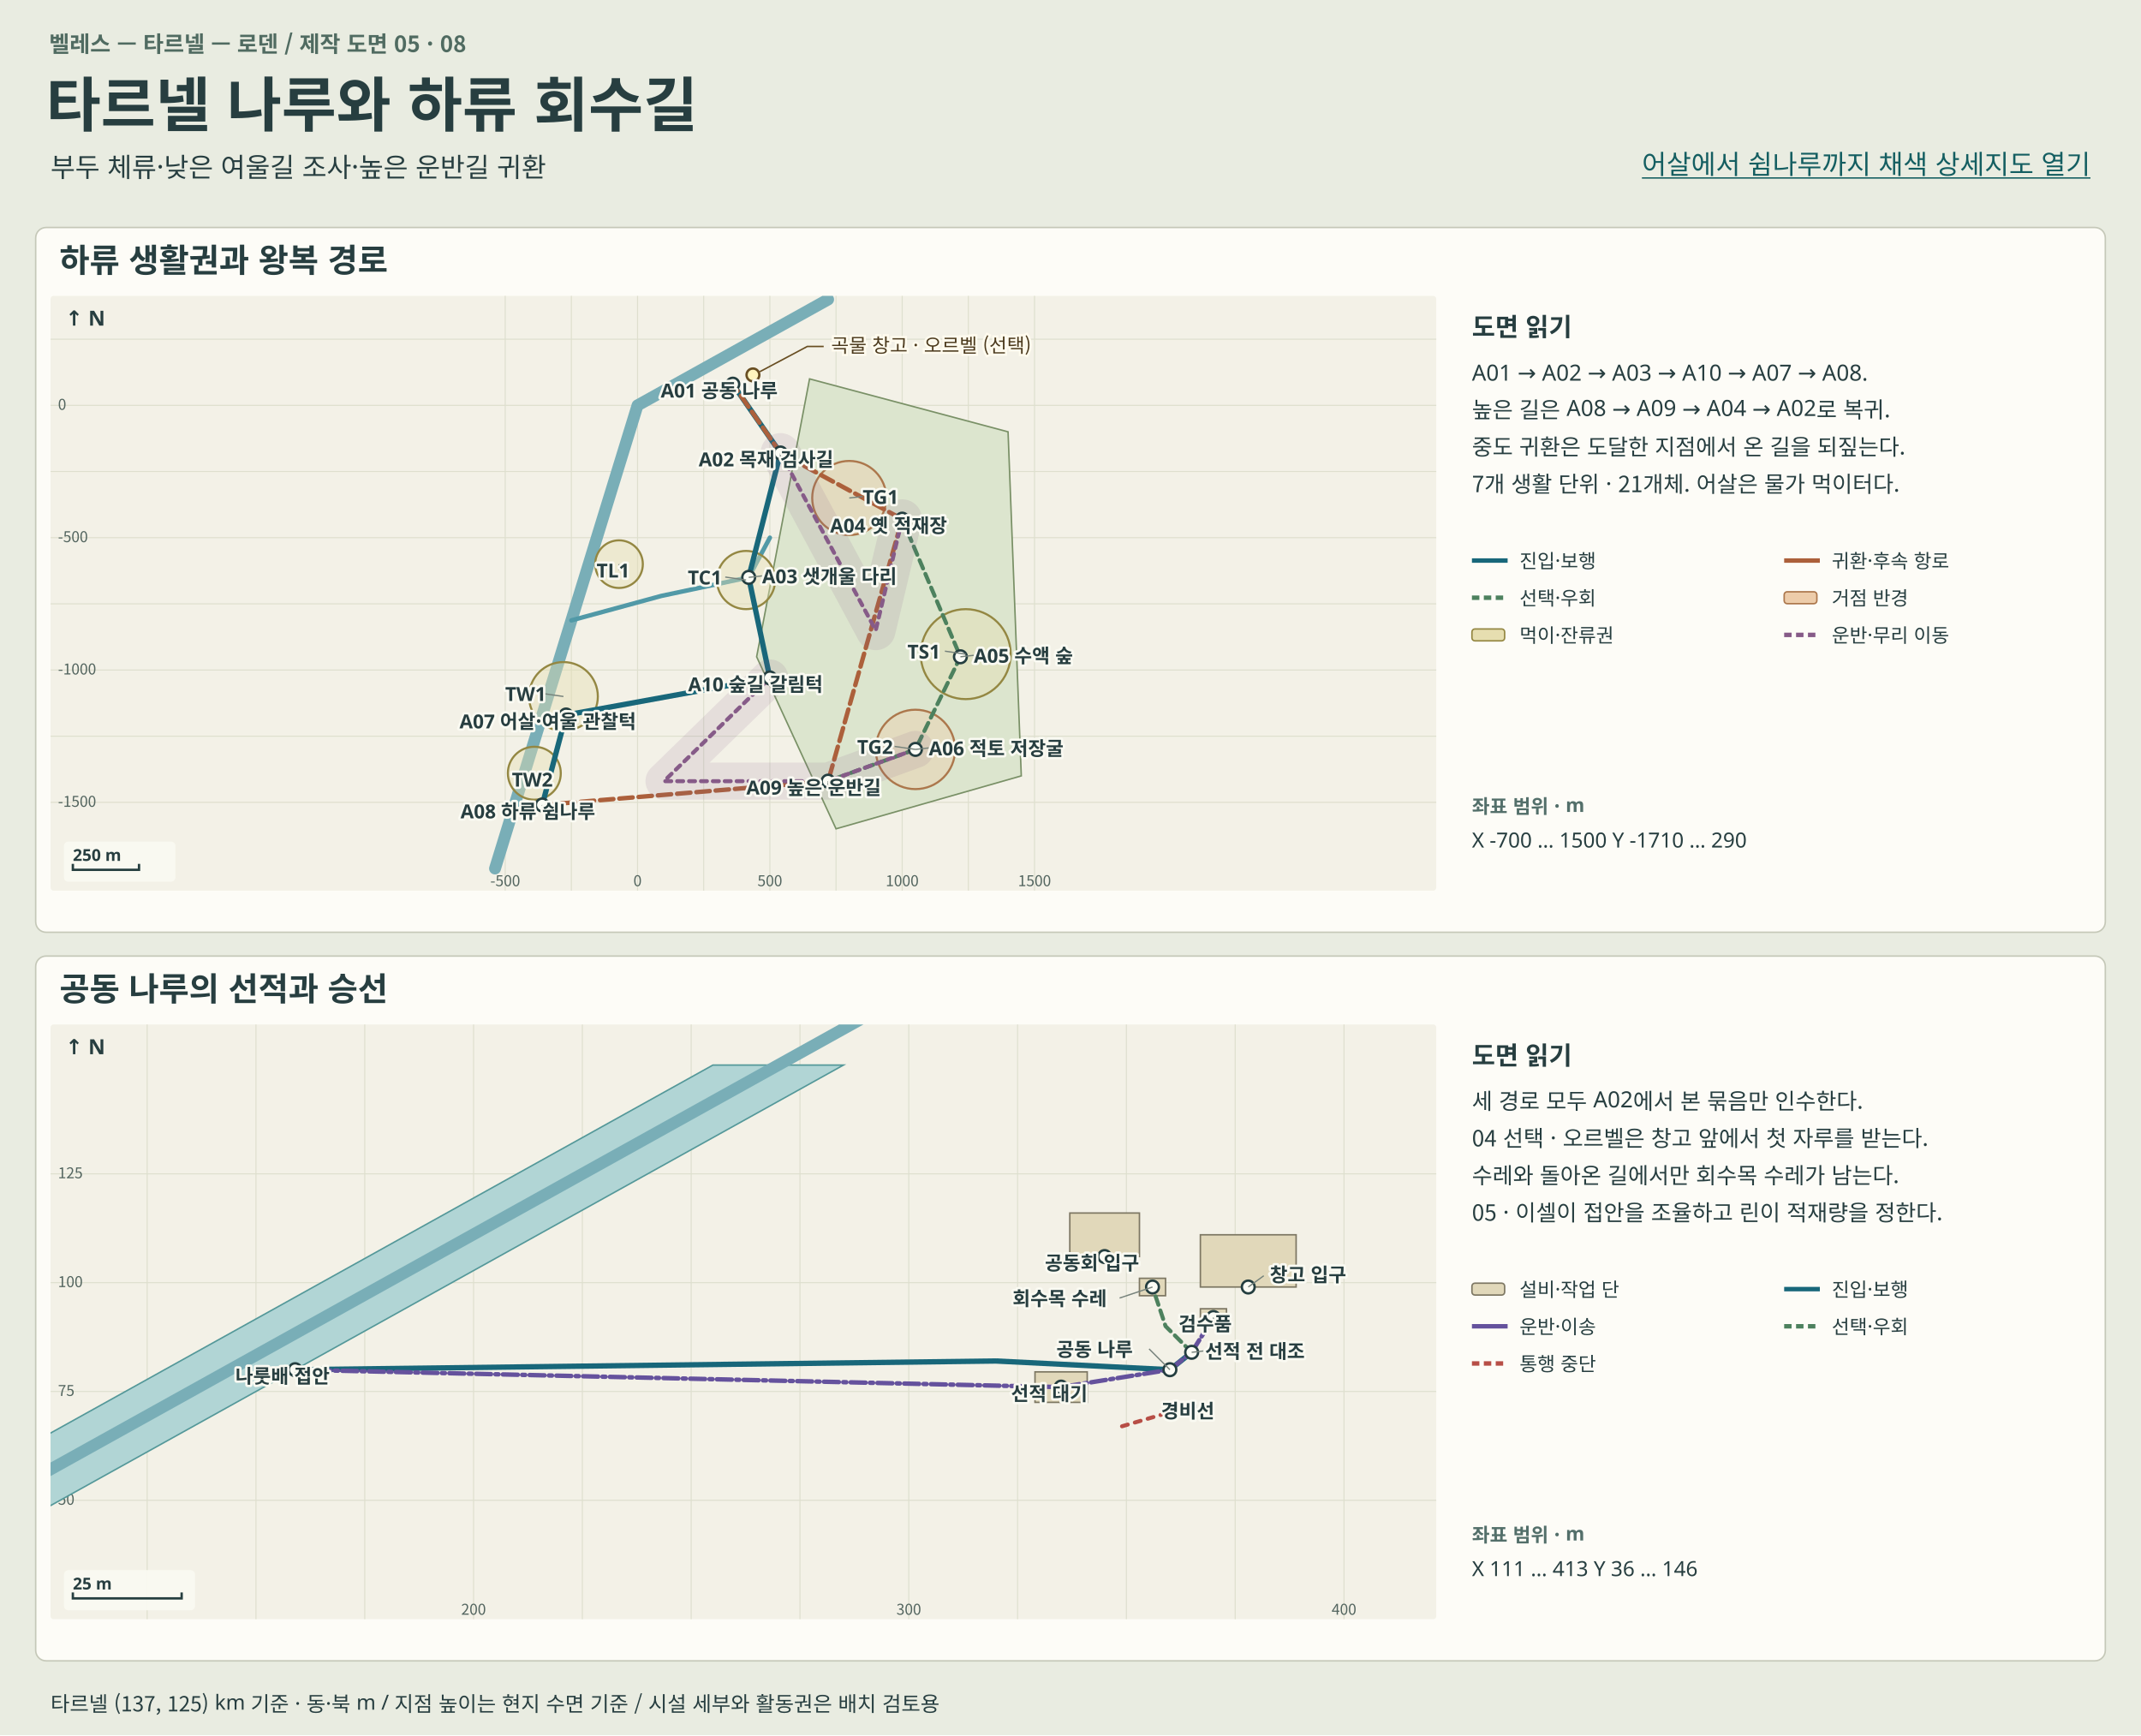
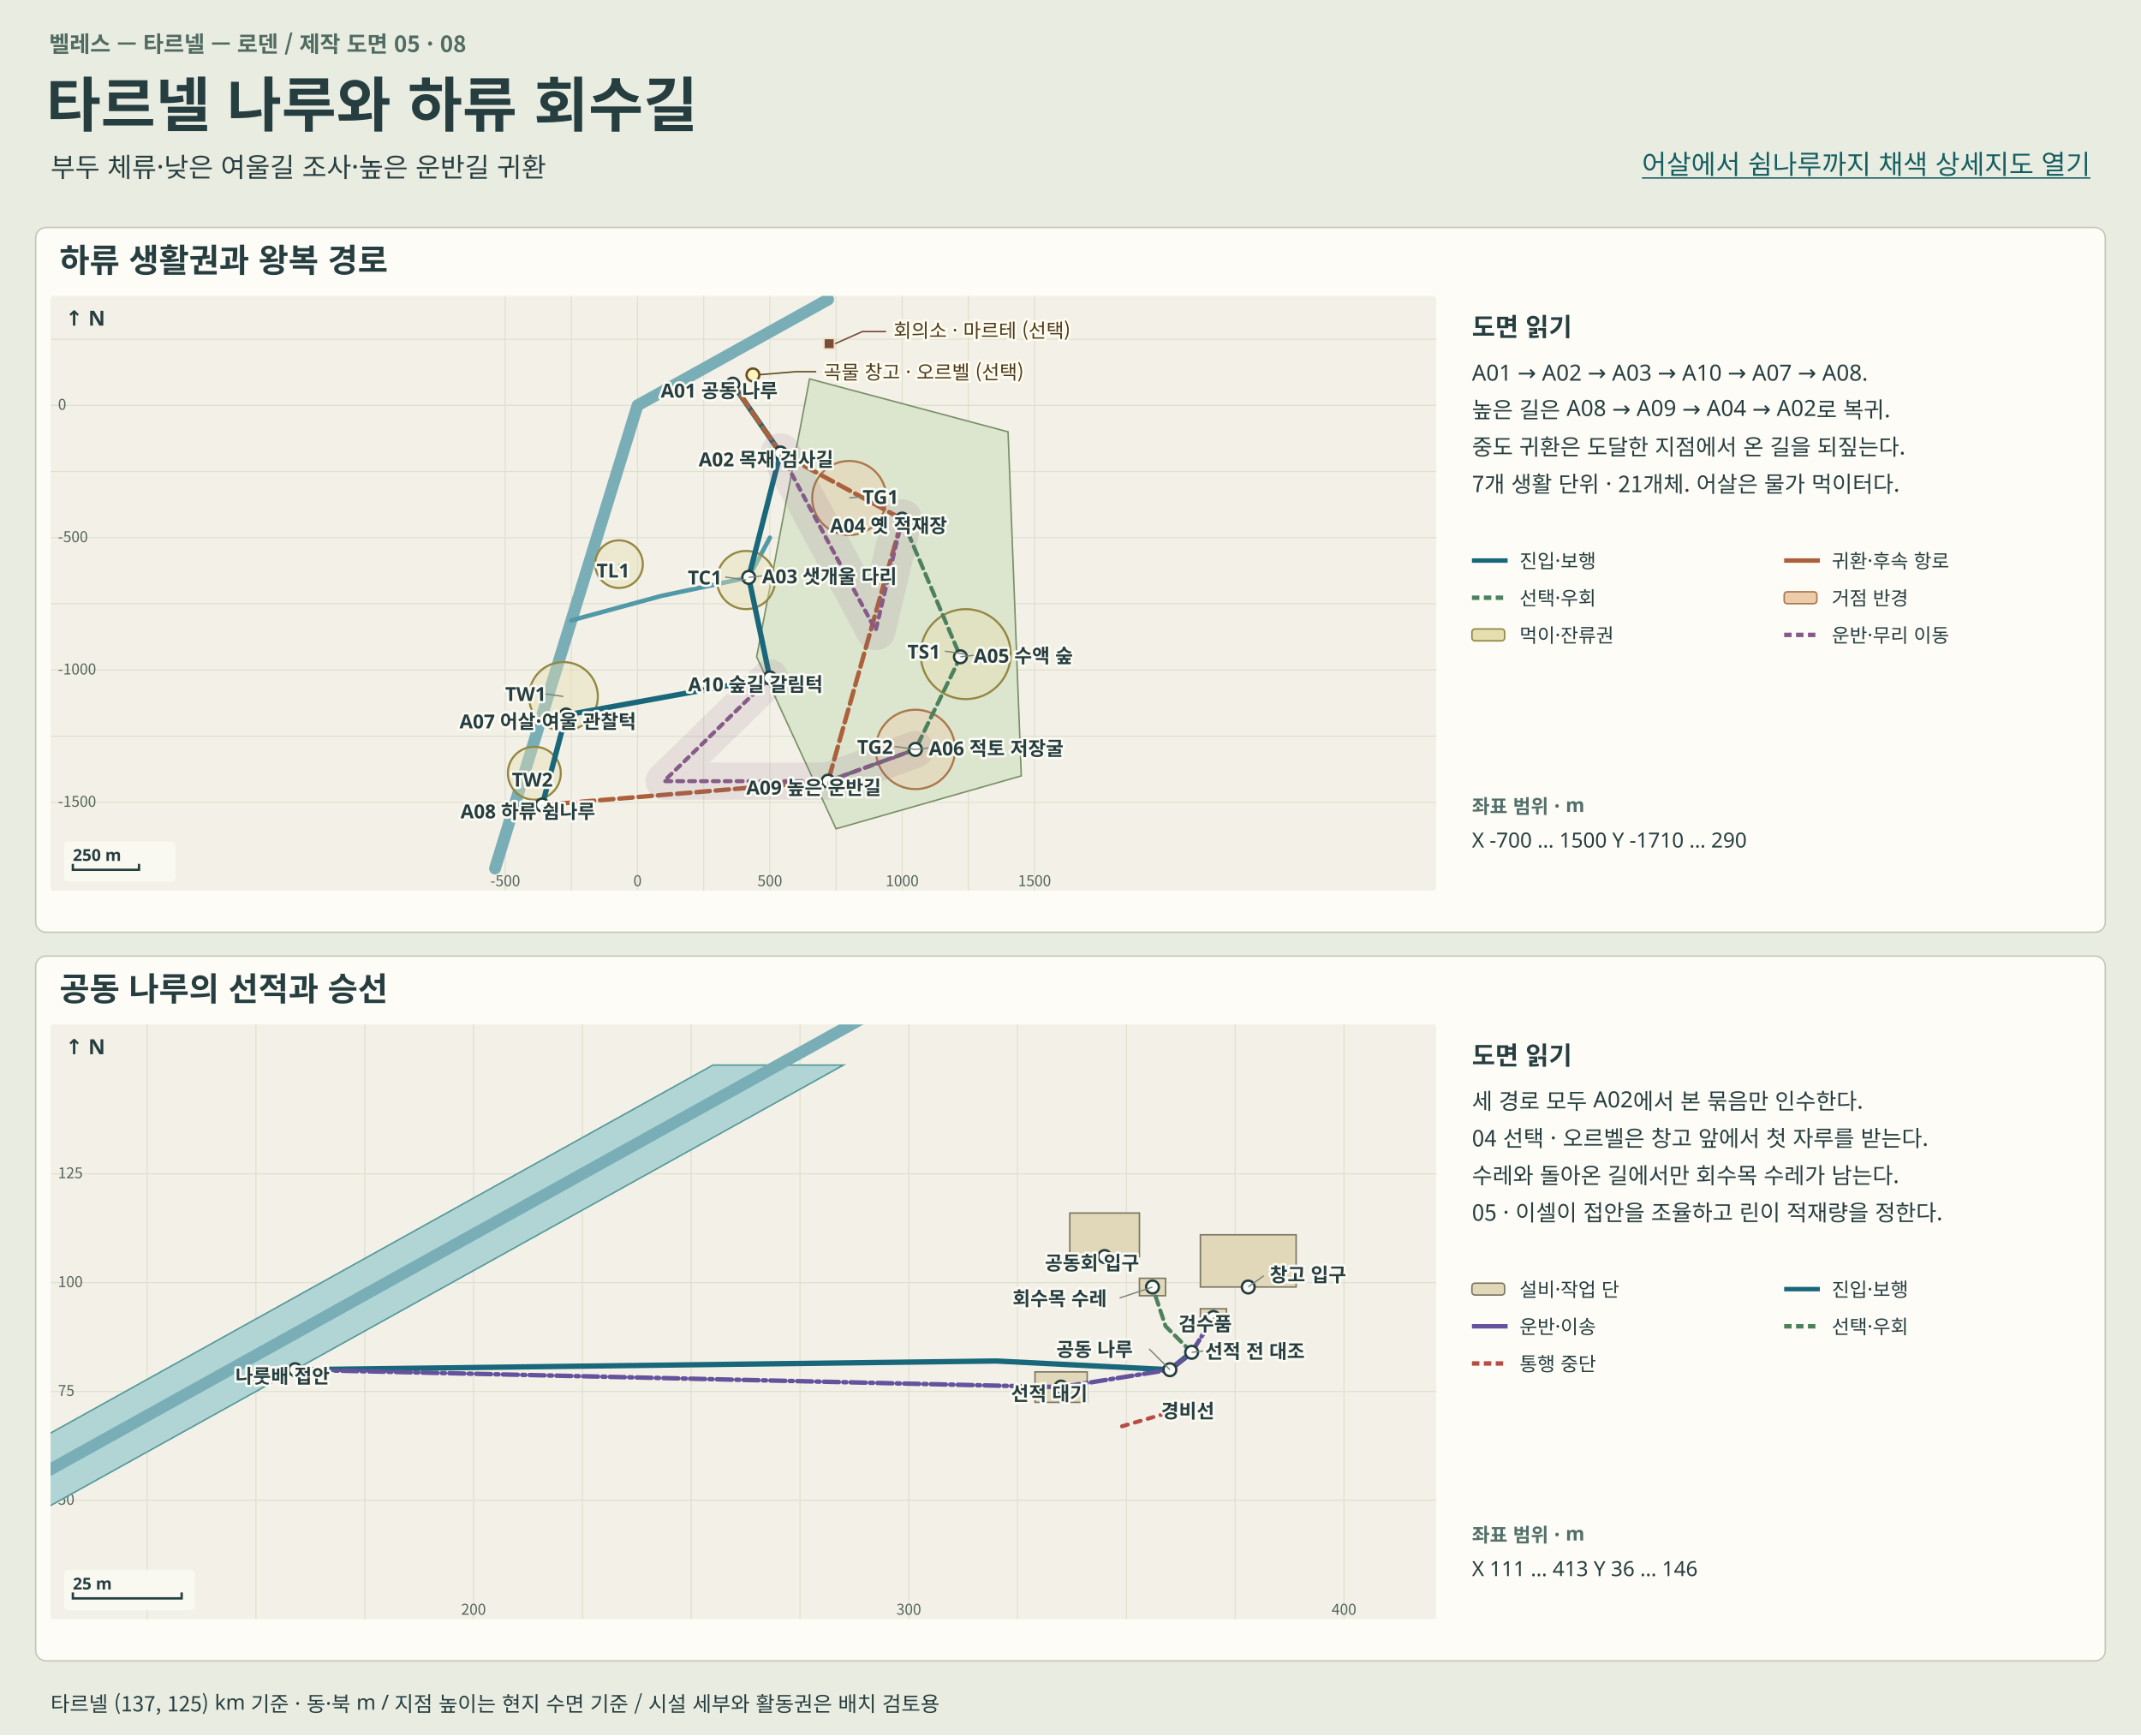
<svg xmlns="http://www.w3.org/2000/svg" width="1440" height="1167" viewBox="0 0 1440 1167" font-family="Malgun Gothic, sans-serif" xml:lang="ko">
  <rect width="1440" height="1167" fill="#e9ece1" />
  <text x="33" y="35" font-size="15" font-weight="600" fill="#506b61">벨레스 — 타르넬 — 로덴   /   제작 도면 05  ·  08</text>
  <text x="31" y="85" font-size="40" font-weight="750" fill="#273e40">타르넬 나루와 하류 회수길</text>
  <text x="34" y="119" font-size="18" font-weight="400" fill="#273e40">부두 체류·낮은 여울길 조사·높은 운반길 귀환</text>
  <a href="05-tarnel-lower.html">
    <text x="1406" y="117" text-anchor="end" font-size="18" fill="#145e61" text-decoration="underline">어살에서 쉼나루까지 채색 상세지도 열기</text>
  </a>
  <view id="detail-1" viewBox="0 145 1440 490" />
  <g transform="translate(0 145)">
    <rect x="24" y="8" width="1392" height="474" rx="7" fill="#fdfcf7" stroke="#c5c8b8" />
    <text x="40" y="38" font-size="22" font-weight="700" fill="#273e40">하류 생활권과 왕복 경로</text>
    <rect x="34" y="54" width="932" height="400" fill="#f3f1e7" rx="2" />
    <defs>
      <clipPath id="clip0">
        <rect x="34" y="54" width="932" height="400" />
      </clipPath>
    </defs>
    <g clip-path="url(#clip0)">
      <line x1="339.8" y1="54" x2="339.8" y2="454" stroke="#dedfce" stroke-width="0.7" />
      <line x1="384.3" y1="54" x2="384.3" y2="454" stroke="#dedfce" stroke-width="0.7" />
      <line x1="428.8" y1="54" x2="428.8" y2="454" stroke="#dedfce" stroke-width="0.7" />
      <line x1="473.3" y1="54" x2="473.3" y2="454" stroke="#dedfce" stroke-width="0.7" />
      <line x1="517.8" y1="54" x2="517.8" y2="454" stroke="#dedfce" stroke-width="0.7" />
      <line x1="562.3" y1="54" x2="562.3" y2="454" stroke="#dedfce" stroke-width="0.7" />
      <line x1="606.8" y1="54" x2="606.8" y2="454" stroke="#dedfce" stroke-width="0.7" />
      <line x1="651.3" y1="54" x2="651.3" y2="454" stroke="#dedfce" stroke-width="0.7" />
      <line x1="695.8" y1="54" x2="695.8" y2="454" stroke="#dedfce" stroke-width="0.7" />
      <line x1="34" y1="394.62" x2="966" y2="394.62" stroke="#dedfce" stroke-width="0.7" />
      <line x1="34" y1="350.12" x2="966" y2="350.12" stroke="#dedfce" stroke-width="0.7" />
      <line x1="34" y1="305.62" x2="966" y2="305.62" stroke="#dedfce" stroke-width="0.7" />
      <line x1="34" y1="261.12" x2="966" y2="261.12" stroke="#dedfce" stroke-width="0.7" />
      <line x1="34" y1="216.62" x2="966" y2="216.62" stroke="#dedfce" stroke-width="0.7" />
      <line x1="34" y1="172.12" x2="966" y2="172.12" stroke="#dedfce" stroke-width="0.7" />
      <line x1="34" y1="127.62" x2="966" y2="127.62" stroke="#dedfce" stroke-width="0.7" />
      <line x1="34" y1="83.12" x2="966" y2="83.12" stroke="#dedfce" stroke-width="0.7" />
      <text x="339.8" y="451" font-size="10" font-weight="400" fill="#53655f" text-anchor="middle">-500</text>
      <text x="428.8" y="451" font-size="10" font-weight="400" fill="#53655f" text-anchor="middle">0</text>
      <text x="517.8" y="451" font-size="10" font-weight="400" fill="#53655f" text-anchor="middle">500</text>
      <text x="606.8" y="451" font-size="10" font-weight="400" fill="#53655f" text-anchor="middle">1000</text>
      <text x="695.8" y="451" font-size="10" font-weight="400" fill="#53655f" text-anchor="middle">1500</text>
      <text x="39" y="397.62" font-size="10" font-weight="400" fill="#53655f">-1500</text>
      <text x="39" y="308.62" font-size="10" font-weight="400" fill="#53655f">-1000</text>
      <text x="39" y="219.62" font-size="10" font-weight="400" fill="#53655f">-500</text>
      <text x="39" y="130.62" font-size="10" font-weight="400" fill="#53655f">0</text>
      <g data-feature="T-wood">
        <polygon points="544.5,109.82 678,145.42 686.9,376.82 562.3,412.42 508.9,296.72" fill="#dce5ce" stroke="#799066" fill-opacity="1" stroke-width="1" stroke-dasharray="none" />
      </g>
      <g data-feature="T-river">
        <polyline points="556.96,56.42 428.8,127.62 401.415,216.62 374.031,305.62 332.954,439.12" stroke="#79aeb7" stroke-width="8" stroke-linecap="round" stroke-linejoin="round" stroke-dasharray="none" fill="none" />
      </g>
      <g data-feature="T-stream">
        <polyline points="517.8,216.62 503.56,243.32 444.82,255.78 384.3,272.245" stroke="#5199a7" stroke-width="3" stroke-linecap="round" stroke-linejoin="round" stroke-dasharray="none" fill="none" />
      </g>
      <g data-feature="TG1">
        <circle cx="571.2" cy="189.92" r="24.92" fill="#edccaa" fill-opacity="0.42" stroke="#ac774c" stroke-width="1.4" />
      </g>
      <g data-feature="TG2">
        <circle cx="615.7" cy="359.02" r="26.7" fill="#edccaa" fill-opacity="0.42" stroke="#ac774c" stroke-width="1.4" />
      </g>
      <g data-feature="TW1">
        <circle cx="378.96" cy="323.42" r="23.14" fill="#e6deb0" fill-opacity="0.42" stroke="#948742" stroke-width="1.4" />
      </g>
      <g data-feature="TW2">
        <circle cx="359.38" cy="375.04" r="17.8" fill="#e6deb0" fill-opacity="0.42" stroke="#948742" stroke-width="1.4" />
      </g>
      <g data-feature="TS1">
        <circle cx="649.52" cy="294.94" r="30.26" fill="#e6deb0" fill-opacity="0.42" stroke="#948742" stroke-width="1.4" />
      </g>
      <g data-feature="TC1">
        <circle cx="501.78" cy="245.1" r="19.58" fill="#e6deb0" fill-opacity="0.42" stroke="#948742" stroke-width="1.4" />
      </g>
      <g data-feature="TL1">
        <circle cx="416.34" cy="234.42" r="16.02" fill="#e6deb0" fill-opacity="0.42" stroke="#948742" stroke-width="1.4" />
      </g>
      <g data-feature="t-out">
        <polyline points="492.88,113.38 524.92,159.66 503.56,243.32 517.8,310.96 380.74,335.88 364.72,396.4" stroke="#18677a" stroke-width="3.6" stroke-linecap="round" stroke-linejoin="round" stroke-dasharray="none" fill="none" />
      </g>
      <g data-feature="t-back">
        <polyline points="364.72,396.4 556.96,380.38 606.8,204.16 524.92,159.66 492.88,113.38" stroke="#ac603b" stroke-width="3" stroke-linecap="round" stroke-linejoin="round" stroke-dasharray="9 4" fill="none" />
      </g>
      <g data-feature="t-optional">
        <polyline points="606.8,204.16 645.96,296.72 615.7,359.02 556.96,380.38" stroke="#4d815e" stroke-width="2.7" stroke-linecap="round" stroke-linejoin="round" stroke-dasharray="6 4" fill="none" />
      </g>
      <g data-feature="TG1-move">
        <polyline points="606.8,204.16 589,278.92 524.92,159.66" stroke="#865b88" stroke-width="26.7" opacity="0.13" fill="none" stroke-linejoin="round" stroke-linecap="round" />
        <polyline points="606.8,204.16 589,278.92 524.92,159.66" stroke="#865b88" stroke-width="2.7" stroke-linecap="round" stroke-linejoin="round" stroke-dasharray="4 4" fill="none" />
      </g>
      <g data-feature="TG2-move">
        <polyline points="615.7,359.02 556.96,380.38 446.6,380.38 517.8,310.96" stroke="#865b88" stroke-width="24.92" opacity="0.13" fill="none" stroke-linejoin="round" stroke-linecap="round" />
        <polyline points="615.7,359.02 556.96,380.38 446.6,380.38 517.8,310.96" stroke="#865b88" stroke-width="2.7" stroke-linecap="round" stroke-linejoin="round" stroke-dasharray="4 4" fill="none" />
      </g>
      <g data-feature="A01">
        <circle cx="492.88" cy="113.38" r="4.3" fill="#fbfcf5" stroke="#243e40" stroke-width="1.6" />
      </g>
+       <g data-feature="COUNCIL">
+         <rect x="554.172" y="82.646" width="7" height="7" fill="#794d39" stroke="#f2dfc3" />
+       </g>
      <g data-feature="STORE">
        <circle cx="506.408" cy="107.15" r="4.3" fill="#fff5bf" stroke="#684e22" stroke-width="1.6" />
      </g>
      <g data-feature="A02">
        <circle cx="524.92" cy="159.66" r="4.3" fill="#fbfcf5" stroke="#243e40" stroke-width="1.6" />
      </g>
      <g data-feature="A03">
        <circle cx="503.56" cy="243.32" r="4.3" fill="#fbfcf5" stroke="#243e40" stroke-width="1.6" />
      </g>
      <g data-feature="A04">
        <circle cx="606.8" cy="204.16" r="4.3" fill="#fbfcf5" stroke="#243e40" stroke-width="1.6" />
      </g>
      <g data-feature="A05">
        <circle cx="645.96" cy="296.72" r="4.3" fill="#fbfcf5" stroke="#243e40" stroke-width="1.6" />
      </g>
      <g data-feature="A06">
        <circle cx="615.7" cy="359.02" r="4.3" fill="#fbfcf5" stroke="#243e40" stroke-width="1.6" />
      </g>
      <g data-feature="A07">
        <circle cx="380.74" cy="335.88" r="4.3" fill="#fbfcf5" stroke="#243e40" stroke-width="1.6" />
      </g>
      <g data-feature="A08">
        <circle cx="364.72" cy="396.4" r="4.3" fill="#fbfcf5" stroke="#243e40" stroke-width="1.6" />
      </g>
      <g data-feature="A09">
        <circle cx="556.96" cy="380.38" r="4.3" fill="#fbfcf5" stroke="#243e40" stroke-width="1.6" />
      </g>
      <g data-feature="A10">
        <circle cx="517.8" cy="310.96" r="4.3" fill="#fbfcf5" stroke="#243e40" stroke-width="1.6" />
      </g>
      <line x1="492.88" y1="113.38" x2="492.88" y2="117.38" stroke="#76827b" stroke-width="0.85" />
      <text x="444.38" y="122.38" font-size="13" font-weight="650" fill="#273e40" paint-order="stroke" stroke="#fafaf2" stroke-width="3.2" stroke-linejoin="round">A01 공동 나루</text>
      <a href="CityPlans/Tarnel/index.html?tile=-49_-73&amp;route=0&amp;place=STORE">
-         <path d="M511 105 L543 88 H554" fill="none" stroke="#684e22" />
-         <text x="559" y="92" font-size="13" fill="#4a391d" stroke="#fffbee" paint-order="stroke" stroke-width="3">곡물 창고 · 오르벨 (선택)</text>
+         <path d="M511 107 L535 105 H549" fill="none" stroke="#684e22" />
+         <text x="554" y="110" font-size="13" fill="#4a391d" stroke="#fffbee" paint-order="stroke" stroke-width="3">곡물 창고 · 오르벨 (선택)</text>
+       </a>
+       <a href="CityPlans/Tarnel/index.html?tile=-48_-73&amp;place=COUNCIL">
+         <path d="M561.672 86.146 L580 78 H596" fill="none" stroke="#794d39" />
+         <text x="601" y="82" font-size="13" fill="#4a391d" stroke="#fffbee" paint-order="stroke" stroke-width="3">회의소 · 마르테 (선택)</text>
      </a>
      <line x1="524.92" y1="159.66" x2="524.92" y2="163.66" stroke="#76827b" stroke-width="0.85" />
      <text x="469.92" y="168.66" font-size="13" font-weight="650" fill="#273e40" paint-order="stroke" stroke="#fafaf2" stroke-width="3.2" stroke-linejoin="round">A02 목재 검사길</text>
      <line x1="503.56" y1="243.32" x2="512.56" y2="242.32" stroke="#76827b" stroke-width="0.85" />
      <text x="512.56" y="247.32" font-size="13" font-weight="650" fill="#273e40" paint-order="stroke" stroke="#fafaf2" stroke-width="3.2" stroke-linejoin="round">A03 샛개울 다리</text>
      <line x1="606.8" y1="204.16" x2="606.8" y2="208.16" stroke="#76827b" stroke-width="0.85" />
      <text x="558.3" y="213.16" font-size="13" font-weight="650" fill="#273e40" paint-order="stroke" stroke="#fafaf2" stroke-width="3.2" stroke-linejoin="round">A04 옛 적재장</text>
      <line x1="645.96" y1="296.72" x2="654.96" y2="295.72" stroke="#76827b" stroke-width="0.85" />
      <text x="654.96" y="300.72" font-size="13" font-weight="650" fill="#273e40" paint-order="stroke" stroke="#fafaf2" stroke-width="3.2" stroke-linejoin="round">A05 수액 숲</text>
      <line x1="615.7" y1="359.02" x2="624.7" y2="358.02" stroke="#76827b" stroke-width="0.85" />
      <text x="624.7" y="363.02" font-size="13" font-weight="650" fill="#273e40" paint-order="stroke" stroke="#fafaf2" stroke-width="3.2" stroke-linejoin="round">A06 적토 저장굴</text>
      <line x1="380.74" y1="335.88" x2="380.74" y2="339.88" stroke="#76827b" stroke-width="0.85" />
      <text x="309.04" y="344.88" font-size="13" font-weight="650" fill="#273e40" paint-order="stroke" stroke="#fafaf2" stroke-width="3.2" stroke-linejoin="round">A07 어살·여울 관찰턱</text>
      <line x1="364.72" y1="396.4" x2="364.72" y2="400.4" stroke="#76827b" stroke-width="0.85" />
      <text x="309.72" y="405.4" font-size="13" font-weight="650" fill="#273e40" paint-order="stroke" stroke="#fafaf2" stroke-width="3.2" stroke-linejoin="round">A08 하류 쉼나루</text>
      <line x1="556.96" y1="380.38" x2="556.96" y2="384.38" stroke="#76827b" stroke-width="0.85" />
      <text x="501.96" y="389.38" font-size="13" font-weight="650" fill="#273e40" paint-order="stroke" stroke="#fafaf2" stroke-width="3.2" stroke-linejoin="round">A09 높은 운반길</text>
      <line x1="517.8" y1="310.96" x2="517.8" y2="314.96" stroke="#76827b" stroke-width="0.85" />
      <text x="462.8" y="319.96" font-size="13" font-weight="650" fill="#273e40" paint-order="stroke" stroke="#fafaf2" stroke-width="3.2" stroke-linejoin="round">A10 숲길 갈림턱</text>
      <line x1="571.2" y1="189.92" x2="580.2" y2="188.92" stroke="#76827b" stroke-width="0.85" />
      <text x="580.2" y="193.92" font-size="13" font-weight="650" fill="#273e40" paint-order="stroke" stroke="#fafaf2" stroke-width="3.2" stroke-linejoin="round">TG1</text>
      <line x1="615.7" y1="359.02" x2="601.7" y2="357.02" stroke="#76827b" stroke-width="0.85" />
      <text x="576.5" y="362.02" font-size="13" font-weight="650" fill="#273e40" paint-order="stroke" stroke="#fafaf2" stroke-width="3.2" stroke-linejoin="round">TG2</text>
      <line x1="378.96" y1="323.42" x2="364.96" y2="321.42" stroke="#76827b" stroke-width="0.85" />
      <text x="339.76" y="326.42" font-size="13" font-weight="650" fill="#273e40" paint-order="stroke" stroke="#fafaf2" stroke-width="3.2" stroke-linejoin="round">TW1</text>
      <line x1="359.38" y1="375.04" x2="359.38" y2="379.04" stroke="#76827b" stroke-width="0.85" />
      <text x="344.28" y="384.04" font-size="13" font-weight="650" fill="#273e40" paint-order="stroke" stroke="#fafaf2" stroke-width="3.2" stroke-linejoin="round">TW2</text>
      <line x1="649.52" y1="294.94" x2="635.52" y2="292.94" stroke="#76827b" stroke-width="0.85" />
      <text x="610.32" y="297.94" font-size="13" font-weight="650" fill="#273e40" paint-order="stroke" stroke="#fafaf2" stroke-width="3.2" stroke-linejoin="round">TS1</text>
      <line x1="501.78" y1="245.1" x2="487.78" y2="243.1" stroke="#76827b" stroke-width="0.85" />
      <text x="462.58" y="248.1" font-size="13" font-weight="650" fill="#273e40" paint-order="stroke" stroke="#fafaf2" stroke-width="3.2" stroke-linejoin="round">TC1</text>
      <line x1="416.34" y1="234.42" x2="416.34" y2="238.42" stroke="#76827b" stroke-width="0.85" />
      <text x="401.24" y="243.42" font-size="13" font-weight="650" fill="#273e40" paint-order="stroke" stroke="#fafaf2" stroke-width="3.2" stroke-linejoin="round">TL1</text>
    </g>
    <rect x="43" y="421" width="75" height="27" rx="3" fill="#fafaf1" opacity="0.94" />
    <text x="49" y="434" font-size="11" font-weight="600" fill="#273e40">250 m</text>
    <path d="M49,436v4h44.500v-4" stroke="#263f40" fill="none" stroke-width="1.6" />
    <text x="44" y="74" font-size="14" font-weight="700" fill="#273e40">↑ N</text>
    <text x="990" y="81" font-size="17" font-weight="700" fill="#273e40">도면 읽기</text>
    <text x="990" y="111" font-size="15" font-weight="400" fill="#273e40">A01 → A02 → A03 → A10 → A07 → A08.</text>
    <text x="990" y="136" font-size="15" font-weight="400" fill="#273e40">높은 길은 A08 → A09 → A04 → A02로 복귀.</text>
    <text x="990" y="161" font-size="15" font-weight="400" fill="#273e40">중도 귀환은 도달한 지점에서 온 길을 되짚는다.</text>
    <text x="990" y="186" font-size="15" font-weight="400" fill="#273e40">7개 생활 단위 · 21개체. 어살은 물가 먹이터다.</text>
    <line x1="990" y1="232" x2="1014" y2="232" stroke="#18677a" stroke-width="3" stroke-dasharray="none" />
    <text x="1022" y="237" font-size="13" font-weight="400" fill="#273e40">진입·보행</text>
    <line x1="1200" y1="232" x2="1224" y2="232" stroke="#ac603b" stroke-width="3" stroke-dasharray="none" />
    <text x="1232" y="237" font-size="13" font-weight="400" fill="#273e40">귀환·후속 항로</text>
    <line x1="990" y1="257" x2="1014" y2="257" stroke="#4d815e" stroke-width="3" stroke-dasharray="5 3" />
    <text x="1022" y="262" font-size="13" font-weight="400" fill="#273e40">선택·우회</text>
    <rect x="1200" y="253" width="22" height="8" stroke="#ac774c" fill="#edccaa" rx="2" />
    <text x="1232" y="262" font-size="13" font-weight="400" fill="#273e40">거점 반경</text>
    <rect x="990" y="278" width="22" height="8" stroke="#948742" fill="#e6deb0" rx="2" />
    <text x="1022" y="287" font-size="13" font-weight="400" fill="#273e40">먹이·잔류권</text>
    <line x1="1200" y1="282" x2="1224" y2="282" stroke="#865b88" stroke-width="3" stroke-dasharray="5 3" />
    <text x="1232" y="287" font-size="13" font-weight="400" fill="#273e40">운반·무리 이동</text>
    <text x="990" y="402" font-size="13" font-weight="650" fill="#536f6a">좌표 범위  ·  m</text>
    <text x="990" y="425" font-size="14" font-weight="400" fill="#273e40">X -700 … 1500     Y -1710 … 290</text>
  </g>
  <view id="detail-2" viewBox="0 635 1440 490" />
  <g transform="translate(0 635)">
    <rect x="24" y="8" width="1392" height="474" rx="7" fill="#fdfcf7" stroke="#c5c8b8" />
    <text x="40" y="38" font-size="22" font-weight="700" fill="#273e40">공동 나루의 선적과 승선</text>
    <rect x="34" y="54" width="932" height="400" fill="#f3f1e7" rx="2" />
    <defs>
      <clipPath id="clip1">
        <rect x="34" y="54" width="932" height="400" />
      </clipPath>
    </defs>
    <g clip-path="url(#clip1)">
      <line x1="98.98" y1="54" x2="98.98" y2="454" stroke="#dedfce" stroke-width="0.7" />
      <line x1="172.159" y1="54" x2="172.159" y2="454" stroke="#dedfce" stroke-width="0.7" />
      <line x1="245.338" y1="54" x2="245.338" y2="454" stroke="#dedfce" stroke-width="0.7" />
      <line x1="318.517" y1="54" x2="318.517" y2="454" stroke="#dedfce" stroke-width="0.7" />
      <line x1="391.695" y1="54" x2="391.695" y2="454" stroke="#dedfce" stroke-width="0.7" />
      <line x1="464.874" y1="54" x2="464.874" y2="454" stroke="#dedfce" stroke-width="0.7" />
      <line x1="538.053" y1="54" x2="538.053" y2="454" stroke="#dedfce" stroke-width="0.7" />
      <line x1="611.232" y1="54" x2="611.232" y2="454" stroke="#dedfce" stroke-width="0.7" />
      <line x1="684.411" y1="54" x2="684.411" y2="454" stroke="#dedfce" stroke-width="0.7" />
      <line x1="757.589" y1="54" x2="757.589" y2="454" stroke="#dedfce" stroke-width="0.7" />
      <line x1="830.768" y1="54" x2="830.768" y2="454" stroke="#dedfce" stroke-width="0.7" />
      <line x1="903.947" y1="54" x2="903.947" y2="454" stroke="#dedfce" stroke-width="0.7" />
      <line x1="34" y1="374.013" x2="966" y2="374.013" stroke="#dedfce" stroke-width="0.7" />
      <line x1="34" y1="300.834" x2="966" y2="300.834" stroke="#dedfce" stroke-width="0.7" />
      <line x1="34" y1="227.656" x2="966" y2="227.656" stroke="#dedfce" stroke-width="0.7" />
      <line x1="34" y1="154.477" x2="966" y2="154.477" stroke="#dedfce" stroke-width="0.7" />
      <text x="318.517" y="451" font-size="10" font-weight="400" fill="#53655f" text-anchor="middle">200</text>
      <text x="611.232" y="451" font-size="10" font-weight="400" fill="#53655f" text-anchor="middle">300</text>
      <text x="903.947" y="451" font-size="10" font-weight="400" fill="#53655f" text-anchor="middle">400</text>
      <text x="39" y="377.013" font-size="10" font-weight="400" fill="#53655f">50</text>
      <text x="39" y="303.834" font-size="10" font-weight="400" fill="#53655f">75</text>
      <text x="39" y="230.656" font-size="10" font-weight="400" fill="#53655f">100</text>
      <text x="39" y="157.477" font-size="10" font-weight="400" fill="#53655f">125</text>
      <g data-feature="T-LAND-water">
        <polygon points="-170.318,491.099 -12.252,403.285 198.503,286.199 409.258,169.113 567.325,81.298 479.51,81.298 321.444,169.113 110.689,286.199 -100.066,403.285 -258.132,491.099" fill="#b1d5d5" stroke="#549899" fill-opacity="1" stroke-width="1" stroke-dasharray="none" />
      </g>
      <g data-feature="T-river">
        <polyline points="1840.636,-650.49 -266.914,520.371 -717.245,1983.947 -1167.576,3447.523 -1843.073,5642.887" stroke="#79aeb7" stroke-width="8" stroke-linecap="round" stroke-linejoin="round" stroke-dasharray="none" fill="none" />
      </g>
      <g data-feature="t-shed">
        <polygon points="807.351,230.583 871.748,230.583 871.748,195.457 807.351,195.457" fill="#e1d8ba" stroke="#7d7763" fill-opacity="1" stroke-width="1" stroke-dasharray="none" />
      </g>
      <g data-feature="t-hall">
        <polygon points="719.536,210.093 766.371,210.093 766.371,180.821 719.536,180.821" fill="#e1d8ba" stroke="#7d7763" fill-opacity="1" stroke-width="1" stroke-dasharray="none" />
      </g>
      <g data-feature="t-good">
        <polygon points="807.351,256.927 824.914,256.927 824.914,245.219 807.351,245.219" fill="#e1d8ba" stroke="#7d7763" fill-opacity="1" stroke-width="1" stroke-dasharray="none" />
      </g>
      <g data-feature="t-used">
        <polygon points="766.371,236.437 783.934,236.437 783.934,224.728 766.371,224.728" fill="#e1d8ba" stroke="#7d7763" fill-opacity="1" stroke-width="1" stroke-dasharray="none" />
      </g>
      <g data-feature="t-load">
        <polygon points="696.119,308.152 731.245,308.152 731.245,287.662 696.119,287.662" fill="#e1d8ba" stroke="#7d7763" fill-opacity="1" stroke-width="1" stroke-dasharray="none" />
      </g>
      <g data-feature="t-dockwalk">
        <polyline points="198.503,286.199 669.775,280.344 786.861,286.199 801.497,274.49" stroke="#18677a" stroke-width="3.6" stroke-linecap="round" stroke-linejoin="round" stroke-dasharray="none" fill="none" />
      </g>
      <g data-feature="t-separate">
        <polyline points="801.497,274.49 783.934,256.927 775.152,230.583" stroke="#4d815e" stroke-width="2.7" stroke-linecap="round" stroke-linejoin="round" stroke-dasharray="6 4" fill="none" />
      </g>
      <g data-feature="t-loadway">
        <polyline points="816.132,251.073 801.497,274.49 786.861,286.199 713.682,297.907 198.503,286.199" stroke="#65529d" stroke-width="3" stroke-linecap="round" stroke-linejoin="round" stroke-dasharray="10 3 2 3" fill="none" />
      </g>
      <g data-feature="TG-END">
        <polyline points="754.662,324.252 804.424,309.616" stroke="#b74e46" stroke-width="2.7" stroke-linecap="round" stroke-linejoin="round" stroke-dasharray="4 5" fill="none" />
      </g>
      <g data-feature="T-LAND">
        <circle cx="198.503" cy="286.199" r="4.3" fill="#fbfcf5" stroke="#243e40" stroke-width="1.6" />
      </g>
      <g data-feature="T-GOOD">
        <circle cx="816.132" cy="251.073" r="4.3" fill="#fbfcf5" stroke="#243e40" stroke-width="1.6" />
      </g>
      <g data-feature="T-USED">
        <circle cx="775.152" cy="230.583" r="4.3" fill="#fbfcf5" stroke="#243e40" stroke-width="1.6" />
      </g>
      <g data-feature="T-LOAD">
        <circle cx="713.682" cy="297.907" r="4.3" fill="#fbfcf5" stroke="#243e40" stroke-width="1.6" />
      </g>
      <g data-feature="T-CHECK">
        <circle cx="801.497" cy="274.49" r="4.3" fill="#fbfcf5" stroke="#243e40" stroke-width="1.6" />
      </g>
      <g data-feature="A01">
        <circle cx="786.861" cy="286.199" r="4.3" fill="#fbfcf5" stroke="#243e40" stroke-width="1.6" />
      </g>
      <g data-feature="T-WH-IN">
        <circle cx="839.55" cy="230.583" r="4.3" fill="#fbfcf5" stroke="#243e40" stroke-width="1.6" />
      </g>
      <g data-feature="T-HALL-IN">
        <circle cx="742.954" cy="210.093" r="4.3" fill="#fbfcf5" stroke="#243e40" stroke-width="1.6" />
      </g>
      <line x1="198.503" y1="286.199" x2="198.503" y2="290.199" stroke="#76827b" stroke-width="0.85" />
      <text x="158.303" y="295.199" font-size="13" font-weight="650" fill="#273e40" paint-order="stroke" stroke="#fafaf2" stroke-width="3.2" stroke-linejoin="round">나룻배 접안</text>
      <line x1="816.132" y1="251.073" x2="816.132" y2="255.073" stroke="#76827b" stroke-width="0.85" />
      <text x="792.632" y="260.073" font-size="13" font-weight="650" fill="#273e40" paint-order="stroke" stroke="#fafaf2" stroke-width="3.2" stroke-linejoin="round">검수품</text>
      <line x1="775.152" y1="230.583" x2="753" y2="238" stroke="#76827b" stroke-width="0.85" />
      <text x="681" y="243" font-size="13" font-weight="650" fill="#273e40" paint-order="stroke" stroke="#fafaf2" stroke-width="3.2" stroke-linejoin="round">회수목 수레</text>
      <line x1="713.682" y1="297.907" x2="713.682" y2="301.907" stroke="#76827b" stroke-width="0.85" />
      <text x="679.982" y="306.907" font-size="13" font-weight="650" fill="#273e40" paint-order="stroke" stroke="#fafaf2" stroke-width="3.2" stroke-linejoin="round">선적 대기</text>
      <line x1="801.497" y1="274.49" x2="810.497" y2="273.49" stroke="#76827b" stroke-width="0.85" />
      <text x="810.497" y="278.49" font-size="13" font-weight="650" fill="#273e40" paint-order="stroke" stroke="#fafaf2" stroke-width="3.2" stroke-linejoin="round">선적 전 대조</text>
      <line x1="786.861" y1="286.199" x2="772.861" y2="272.199" stroke="#76827b" stroke-width="0.85" />
      <text x="710.461" y="277.199" font-size="13" font-weight="650" fill="#273e40" paint-order="stroke" stroke="#fafaf2" stroke-width="3.2" stroke-linejoin="round">공동 나루</text>
      <line x1="839.55" y1="230.583" x2="850" y2="223" stroke="#76827b" stroke-width="0.85" />
      <text x="854" y="227" font-size="13" font-weight="650" fill="#273e40" paint-order="stroke" stroke="#fafaf2" stroke-width="3.2" stroke-linejoin="round">창고 입구</text>
      <line x1="742.954" y1="210.093" x2="742.954" y2="214.093" stroke="#76827b" stroke-width="0.85" />
      <text x="702.754" y="219.093" font-size="13" font-weight="650" fill="#273e40" paint-order="stroke" stroke="#fafaf2" stroke-width="3.2" stroke-linejoin="round">공동회 입구</text>
      <line x1="804.424" y1="309.616" x2="804.424" y2="313.616" stroke="#76827b" stroke-width="0.85" />
      <text x="780.924" y="318.616" font-size="13" font-weight="650" fill="#273e40" paint-order="stroke" stroke="#fafaf2" stroke-width="3.2" stroke-linejoin="round">경비선</text>
    </g>
    <rect x="43" y="421" width="88.179" height="27" rx="3" fill="#fafaf1" opacity="0.94" />
    <text x="49" y="434" font-size="11" font-weight="600" fill="#273e40">25 m</text>
    <path d="M49,436v4h73.179v-4" stroke="#263f40" fill="none" stroke-width="1.6" />
    <text x="44" y="74" font-size="14" font-weight="700" fill="#273e40">↑ N</text>
    <text x="990" y="81" font-size="17" font-weight="700" fill="#273e40">도면 읽기</text>
    <text x="990" y="111" font-size="15" font-weight="400" fill="#273e40">세 경로 모두 A02에서 본 묶음만 인수한다.</text>
    <text x="990" y="136" font-size="15" font-weight="400" fill="#273e40">04 선택 · 오르벨은 창고 앞에서 첫 자루를 받는다.</text>
    <text x="990" y="161" font-size="15" font-weight="400" fill="#273e40">수레와 돌아온 길에서만 회수목 수레가 남는다.</text>
    <text x="990" y="186" font-size="15" font-weight="400" fill="#273e40">05 · 이셀이 접안을 조율하고 린이 적재량을 정한다.</text>
    <rect x="990" y="228" width="22" height="8" stroke="#7d7763" fill="#e1d8ba" rx="2" />
    <text x="1022" y="237" font-size="13" font-weight="400" fill="#273e40">설비·작업 단</text>
    <line x1="1200" y1="232" x2="1224" y2="232" stroke="#18677a" stroke-width="3" stroke-dasharray="none" />
    <text x="1232" y="237" font-size="13" font-weight="400" fill="#273e40">진입·보행</text>
    <line x1="990" y1="257" x2="1014" y2="257" stroke="#65529d" stroke-width="3" stroke-dasharray="none" />
    <text x="1022" y="262" font-size="13" font-weight="400" fill="#273e40">운반·이송</text>
    <line x1="1200" y1="257" x2="1224" y2="257" stroke="#4d815e" stroke-width="3" stroke-dasharray="5 3" />
    <text x="1232" y="262" font-size="13" font-weight="400" fill="#273e40">선택·우회</text>
    <line x1="990" y1="282" x2="1014" y2="282" stroke="#b74e46" stroke-width="3" stroke-dasharray="5 3" />
    <text x="1022" y="287" font-size="13" font-weight="400" fill="#273e40">통행 중단</text>
    <text x="990" y="402" font-size="13" font-weight="650" fill="#536f6a">좌표 범위  ·  m</text>
    <text x="990" y="425" font-size="14" font-weight="400" fill="#273e40">X 111 … 413     Y 36 … 146</text>
  </g>
  <text x="34" y="1151" font-size="14" font-weight="400" fill="#273e40">타르넬 (137, 125) km 기준 · 동·북 m    /    지점 높이는 현지 수면 기준    /    시설 세부와 활동권은 배치 검토용</text>
</svg>
